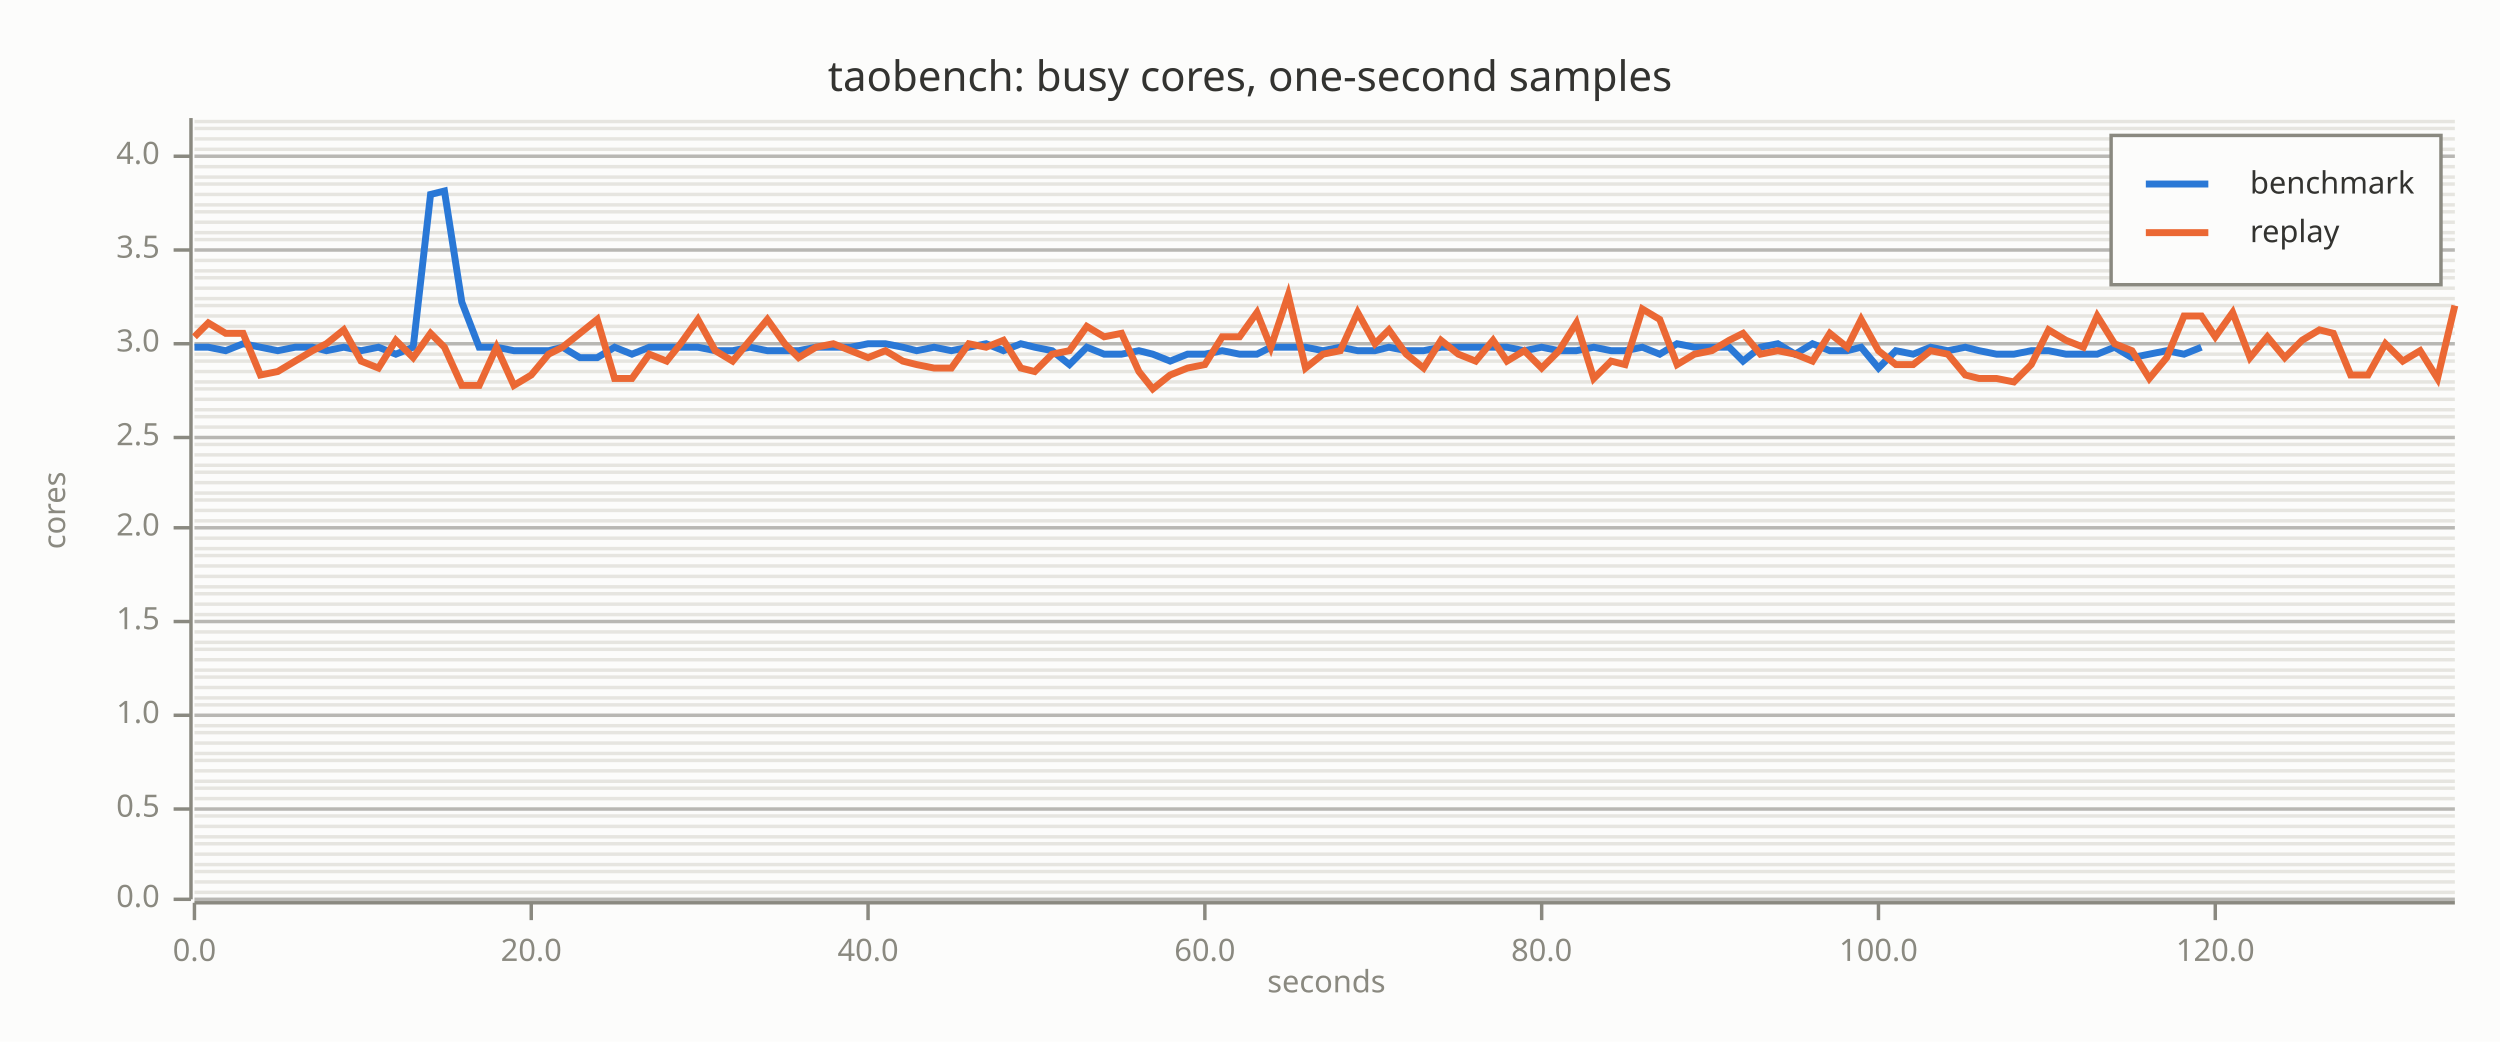
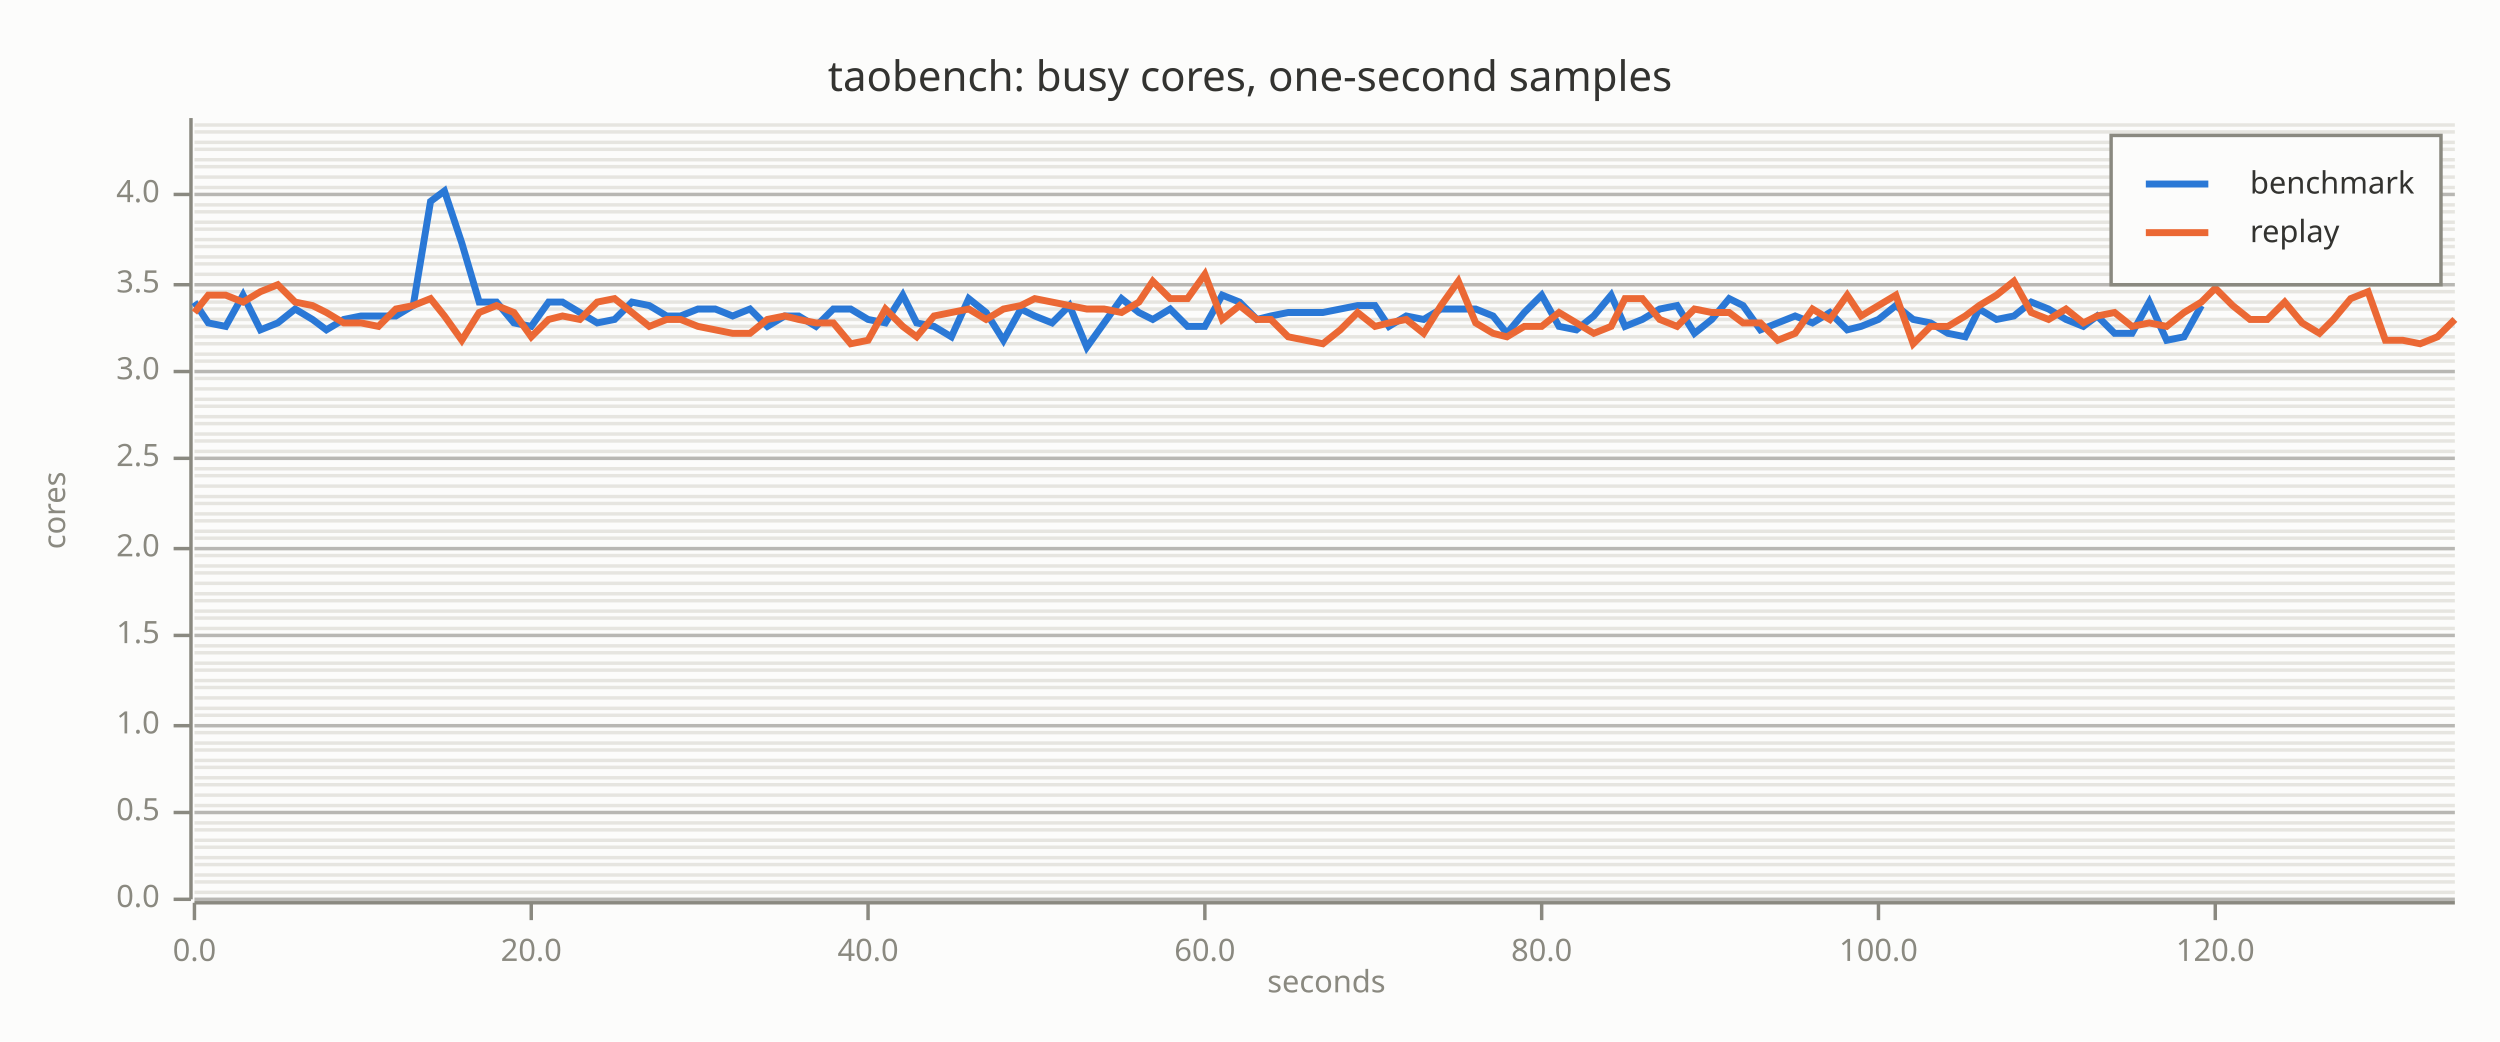
<svg xmlns="http://www.w3.org/2000/svg" width="720" height="300" viewBox="0 0 720 300">
  <rect x="0" y="0" width="720" height="300" opacity="1" fill="#FCFCFB" stroke="none" />
  <text x="360" y="17" dy="0.76em" text-anchor="middle" font-family="sans-serif" font-size="12.097" opacity="1" fill="#333330">
taobench: busy cores, one-second samples
</text>
  <line opacity="1" stroke="#E6E5E0" stroke-width="1" x1="56" y1="259" x2="707" y2="259" />
  <line opacity="1" stroke="#E6E5E0" stroke-width="1" x1="56" y1="257" x2="707" y2="257" />
  <line opacity="1" stroke="#E6E5E0" stroke-width="1" x1="56" y1="254" x2="707" y2="254" />
-   <line opacity="1" stroke="#E6E5E0" stroke-width="1" x1="56" y1="251" x2="707" y2="251" />
+   <line opacity="1" stroke="#E6E5E0" stroke-width="1" x1="56" y1="252" x2="707" y2="252" />
  <line opacity="1" stroke="#E6E5E0" stroke-width="1" x1="56" y1="249" x2="707" y2="249" />
-   <line opacity="1" stroke="#E6E5E0" stroke-width="1" x1="56" y1="246" x2="707" y2="246" />
-   <line opacity="1" stroke="#E6E5E0" stroke-width="1" x1="56" y1="243" x2="707" y2="243" />
-   <line opacity="1" stroke="#E6E5E0" stroke-width="1" x1="56" y1="241" x2="707" y2="241" />
-   <line opacity="1" stroke="#E6E5E0" stroke-width="1" x1="56" y1="238" x2="707" y2="238" />
-   <line opacity="1" stroke="#E6E5E0" stroke-width="1" x1="56" y1="235" x2="707" y2="235" />
-   <line opacity="1" stroke="#E6E5E0" stroke-width="1" x1="56" y1="233" x2="707" y2="233" />
-   <line opacity="1" stroke="#E6E5E0" stroke-width="1" x1="56" y1="230" x2="707" y2="230" />
-   <line opacity="1" stroke="#E6E5E0" stroke-width="1" x1="56" y1="227" x2="707" y2="227" />
-   <line opacity="1" stroke="#E6E5E0" stroke-width="1" x1="56" y1="225" x2="707" y2="225" />
-   <line opacity="1" stroke="#E6E5E0" stroke-width="1" x1="56" y1="222" x2="707" y2="222" />
+   <line opacity="1" stroke="#E6E5E0" stroke-width="1" x1="56" y1="247" x2="707" y2="247" />
+   <line opacity="1" stroke="#E6E5E0" stroke-width="1" x1="56" y1="244" x2="707" y2="244" />
+   <line opacity="1" stroke="#E6E5E0" stroke-width="1" x1="56" y1="242" x2="707" y2="242" />
+   <line opacity="1" stroke="#E6E5E0" stroke-width="1" x1="56" y1="239" x2="707" y2="239" />
+   <line opacity="1" stroke="#E6E5E0" stroke-width="1" x1="56" y1="237" x2="707" y2="237" />
+   <line opacity="1" stroke="#E6E5E0" stroke-width="1" x1="56" y1="234" x2="707" y2="234" />
+   <line opacity="1" stroke="#E6E5E0" stroke-width="1" x1="56" y1="232" x2="707" y2="232" />
+   <line opacity="1" stroke="#E6E5E0" stroke-width="1" x1="56" y1="229" x2="707" y2="229" />
+   <line opacity="1" stroke="#E6E5E0" stroke-width="1" x1="56" y1="226" x2="707" y2="226" />
+   <line opacity="1" stroke="#E6E5E0" stroke-width="1" x1="56" y1="224" x2="707" y2="224" />
+   <line opacity="1" stroke="#E6E5E0" stroke-width="1" x1="56" y1="221" x2="707" y2="221" />
  <line opacity="1" stroke="#E6E5E0" stroke-width="1" x1="56" y1="219" x2="707" y2="219" />
-   <line opacity="1" stroke="#E6E5E0" stroke-width="1" x1="56" y1="217" x2="707" y2="217" />
+   <line opacity="1" stroke="#E6E5E0" stroke-width="1" x1="56" y1="216" x2="707" y2="216" />
  <line opacity="1" stroke="#E6E5E0" stroke-width="1" x1="56" y1="214" x2="707" y2="214" />
  <line opacity="1" stroke="#E6E5E0" stroke-width="1" x1="56" y1="211" x2="707" y2="211" />
  <line opacity="1" stroke="#E6E5E0" stroke-width="1" x1="56" y1="209" x2="707" y2="209" />
  <line opacity="1" stroke="#E6E5E0" stroke-width="1" x1="56" y1="206" x2="707" y2="206" />
-   <line opacity="1" stroke="#E6E5E0" stroke-width="1" x1="56" y1="203" x2="707" y2="203" />
+   <line opacity="1" stroke="#E6E5E0" stroke-width="1" x1="56" y1="204" x2="707" y2="204" />
  <line opacity="1" stroke="#E6E5E0" stroke-width="1" x1="56" y1="201" x2="707" y2="201" />
  <line opacity="1" stroke="#E6E5E0" stroke-width="1" x1="56" y1="198" x2="707" y2="198" />
-   <line opacity="1" stroke="#E6E5E0" stroke-width="1" x1="56" y1="195" x2="707" y2="195" />
+   <line opacity="1" stroke="#E6E5E0" stroke-width="1" x1="56" y1="196" x2="707" y2="196" />
  <line opacity="1" stroke="#E6E5E0" stroke-width="1" x1="56" y1="193" x2="707" y2="193" />
-   <line opacity="1" stroke="#E6E5E0" stroke-width="1" x1="56" y1="190" x2="707" y2="190" />
-   <line opacity="1" stroke="#E6E5E0" stroke-width="1" x1="56" y1="187" x2="707" y2="187" />
-   <line opacity="1" stroke="#E6E5E0" stroke-width="1" x1="56" y1="185" x2="707" y2="185" />
-   <line opacity="1" stroke="#E6E5E0" stroke-width="1" x1="56" y1="182" x2="707" y2="182" />
-   <line opacity="1" stroke="#E6E5E0" stroke-width="1" x1="56" y1="179" x2="707" y2="179" />
-   <line opacity="1" stroke="#E6E5E0" stroke-width="1" x1="56" y1="177" x2="707" y2="177" />
-   <line opacity="1" stroke="#E6E5E0" stroke-width="1" x1="56" y1="174" x2="707" y2="174" />
+   <line opacity="1" stroke="#E6E5E0" stroke-width="1" x1="56" y1="191" x2="707" y2="191" />
+   <line opacity="1" stroke="#E6E5E0" stroke-width="1" x1="56" y1="188" x2="707" y2="188" />
+   <line opacity="1" stroke="#E6E5E0" stroke-width="1" x1="56" y1="186" x2="707" y2="186" />
+   <line opacity="1" stroke="#E6E5E0" stroke-width="1" x1="56" y1="183" x2="707" y2="183" />
+   <line opacity="1" stroke="#E6E5E0" stroke-width="1" x1="56" y1="181" x2="707" y2="181" />
+   <line opacity="1" stroke="#E6E5E0" stroke-width="1" x1="56" y1="178" x2="707" y2="178" />
+   <line opacity="1" stroke="#E6E5E0" stroke-width="1" x1="56" y1="176" x2="707" y2="176" />
+   <line opacity="1" stroke="#E6E5E0" stroke-width="1" x1="56" y1="173" x2="707" y2="173" />
  <line opacity="1" stroke="#E6E5E0" stroke-width="1" x1="56" y1="171" x2="707" y2="171" />
-   <line opacity="1" stroke="#E6E5E0" stroke-width="1" x1="56" y1="169" x2="707" y2="169" />
-   <line opacity="1" stroke="#E6E5E0" stroke-width="1" x1="56" y1="166" x2="707" y2="166" />
+   <line opacity="1" stroke="#E6E5E0" stroke-width="1" x1="56" y1="168" x2="707" y2="168" />
+   <line opacity="1" stroke="#E6E5E0" stroke-width="1" x1="56" y1="165" x2="707" y2="165" />
  <line opacity="1" stroke="#E6E5E0" stroke-width="1" x1="56" y1="163" x2="707" y2="163" />
  <line opacity="1" stroke="#E6E5E0" stroke-width="1" x1="56" y1="160" x2="707" y2="160" />
  <line opacity="1" stroke="#E6E5E0" stroke-width="1" x1="56" y1="158" x2="707" y2="158" />
  <line opacity="1" stroke="#E6E5E0" stroke-width="1" x1="56" y1="155" x2="707" y2="155" />
-   <line opacity="1" stroke="#E6E5E0" stroke-width="1" x1="56" y1="152" x2="707" y2="152" />
+   <line opacity="1" stroke="#E6E5E0" stroke-width="1" x1="56" y1="153" x2="707" y2="153" />
  <line opacity="1" stroke="#E6E5E0" stroke-width="1" x1="56" y1="150" x2="707" y2="150" />
-   <line opacity="1" stroke="#E6E5E0" stroke-width="1" x1="56" y1="147" x2="707" y2="147" />
-   <line opacity="1" stroke="#E6E5E0" stroke-width="1" x1="56" y1="144" x2="707" y2="144" />
-   <line opacity="1" stroke="#E6E5E0" stroke-width="1" x1="56" y1="142" x2="707" y2="142" />
-   <line opacity="1" stroke="#E6E5E0" stroke-width="1" x1="56" y1="139" x2="707" y2="139" />
-   <line opacity="1" stroke="#E6E5E0" stroke-width="1" x1="56" y1="136" x2="707" y2="136" />
-   <line opacity="1" stroke="#E6E5E0" stroke-width="1" x1="56" y1="134" x2="707" y2="134" />
-   <line opacity="1" stroke="#E6E5E0" stroke-width="1" x1="56" y1="131" x2="707" y2="131" />
-   <line opacity="1" stroke="#E6E5E0" stroke-width="1" x1="56" y1="128" x2="707" y2="128" />
-   <line opacity="1" stroke="#E6E5E0" stroke-width="1" x1="56" y1="126" x2="707" y2="126" />
-   <line opacity="1" stroke="#E6E5E0" stroke-width="1" x1="56" y1="123" x2="707" y2="123" />
+   <line opacity="1" stroke="#E6E5E0" stroke-width="1" x1="56" y1="148" x2="707" y2="148" />
+   <line opacity="1" stroke="#E6E5E0" stroke-width="1" x1="56" y1="145" x2="707" y2="145" />
+   <line opacity="1" stroke="#E6E5E0" stroke-width="1" x1="56" y1="143" x2="707" y2="143" />
+   <line opacity="1" stroke="#E6E5E0" stroke-width="1" x1="56" y1="140" x2="707" y2="140" />
+   <line opacity="1" stroke="#E6E5E0" stroke-width="1" x1="56" y1="137" x2="707" y2="137" />
+   <line opacity="1" stroke="#E6E5E0" stroke-width="1" x1="56" y1="135" x2="707" y2="135" />
+   <line opacity="1" stroke="#E6E5E0" stroke-width="1" x1="56" y1="132" x2="707" y2="132" />
+   <line opacity="1" stroke="#E6E5E0" stroke-width="1" x1="56" y1="130" x2="707" y2="130" />
+   <line opacity="1" stroke="#E6E5E0" stroke-width="1" x1="56" y1="127" x2="707" y2="127" />
+   <line opacity="1" stroke="#E6E5E0" stroke-width="1" x1="56" y1="125" x2="707" y2="125" />
+   <line opacity="1" stroke="#E6E5E0" stroke-width="1" x1="56" y1="122" x2="707" y2="122" />
  <line opacity="1" stroke="#E6E5E0" stroke-width="1" x1="56" y1="120" x2="707" y2="120" />
-   <line opacity="1" stroke="#E6E5E0" stroke-width="1" x1="56" y1="118" x2="707" y2="118" />
+   <line opacity="1" stroke="#E6E5E0" stroke-width="1" x1="56" y1="117" x2="707" y2="117" />
  <line opacity="1" stroke="#E6E5E0" stroke-width="1" x1="56" y1="115" x2="707" y2="115" />
  <line opacity="1" stroke="#E6E5E0" stroke-width="1" x1="56" y1="112" x2="707" y2="112" />
-   <line opacity="1" stroke="#E6E5E0" stroke-width="1" x1="56" y1="110" x2="707" y2="110" />
+   <line opacity="1" stroke="#E6E5E0" stroke-width="1" x1="56" y1="109" x2="707" y2="109" />
  <line opacity="1" stroke="#E6E5E0" stroke-width="1" x1="56" y1="107" x2="707" y2="107" />
  <line opacity="1" stroke="#E6E5E0" stroke-width="1" x1="56" y1="104" x2="707" y2="104" />
  <line opacity="1" stroke="#E6E5E0" stroke-width="1" x1="56" y1="102" x2="707" y2="102" />
  <line opacity="1" stroke="#E6E5E0" stroke-width="1" x1="56" y1="99" x2="707" y2="99" />
-   <line opacity="1" stroke="#E6E5E0" stroke-width="1" x1="56" y1="96" x2="707" y2="96" />
+   <line opacity="1" stroke="#E6E5E0" stroke-width="1" x1="56" y1="97" x2="707" y2="97" />
  <line opacity="1" stroke="#E6E5E0" stroke-width="1" x1="56" y1="94" x2="707" y2="94" />
-   <line opacity="1" stroke="#E6E5E0" stroke-width="1" x1="56" y1="91" x2="707" y2="91" />
-   <line opacity="1" stroke="#E6E5E0" stroke-width="1" x1="56" y1="88" x2="707" y2="88" />
-   <line opacity="1" stroke="#E6E5E0" stroke-width="1" x1="56" y1="86" x2="707" y2="86" />
-   <line opacity="1" stroke="#E6E5E0" stroke-width="1" x1="56" y1="83" x2="707" y2="83" />
-   <line opacity="1" stroke="#E6E5E0" stroke-width="1" x1="56" y1="80" x2="707" y2="80" />
-   <line opacity="1" stroke="#E6E5E0" stroke-width="1" x1="56" y1="78" x2="707" y2="78" />
-   <line opacity="1" stroke="#E6E5E0" stroke-width="1" x1="56" y1="75" x2="707" y2="75" />
-   <line opacity="1" stroke="#E6E5E0" stroke-width="1" x1="56" y1="72" x2="707" y2="72" />
+   <line opacity="1" stroke="#E6E5E0" stroke-width="1" x1="56" y1="92" x2="707" y2="92" />
+   <line opacity="1" stroke="#E6E5E0" stroke-width="1" x1="56" y1="89" x2="707" y2="89" />
+   <line opacity="1" stroke="#E6E5E0" stroke-width="1" x1="56" y1="87" x2="707" y2="87" />
+   <line opacity="1" stroke="#E6E5E0" stroke-width="1" x1="56" y1="84" x2="707" y2="84" />
+   <line opacity="1" stroke="#E6E5E0" stroke-width="1" x1="56" y1="82" x2="707" y2="82" />
+   <line opacity="1" stroke="#E6E5E0" stroke-width="1" x1="56" y1="79" x2="707" y2="79" />
+   <line opacity="1" stroke="#E6E5E0" stroke-width="1" x1="56" y1="76" x2="707" y2="76" />
+   <line opacity="1" stroke="#E6E5E0" stroke-width="1" x1="56" y1="74" x2="707" y2="74" />
+   <line opacity="1" stroke="#E6E5E0" stroke-width="1" x1="56" y1="71" x2="707" y2="71" />
  <line opacity="1" stroke="#E6E5E0" stroke-width="1" x1="56" y1="69" x2="707" y2="69" />
-   <line opacity="1" stroke="#E6E5E0" stroke-width="1" x1="56" y1="67" x2="707" y2="67" />
+   <line opacity="1" stroke="#E6E5E0" stroke-width="1" x1="56" y1="66" x2="707" y2="66" />
  <line opacity="1" stroke="#E6E5E0" stroke-width="1" x1="56" y1="64" x2="707" y2="64" />
  <line opacity="1" stroke="#E6E5E0" stroke-width="1" x1="56" y1="61" x2="707" y2="61" />
  <line opacity="1" stroke="#E6E5E0" stroke-width="1" x1="56" y1="59" x2="707" y2="59" />
  <line opacity="1" stroke="#E6E5E0" stroke-width="1" x1="56" y1="56" x2="707" y2="56" />
-   <line opacity="1" stroke="#E6E5E0" stroke-width="1" x1="56" y1="53" x2="707" y2="53" />
+   <line opacity="1" stroke="#E6E5E0" stroke-width="1" x1="56" y1="54" x2="707" y2="54" />
  <line opacity="1" stroke="#E6E5E0" stroke-width="1" x1="56" y1="51" x2="707" y2="51" />
  <line opacity="1" stroke="#E6E5E0" stroke-width="1" x1="56" y1="48" x2="707" y2="48" />
-   <line opacity="1" stroke="#E6E5E0" stroke-width="1" x1="56" y1="45" x2="707" y2="45" />
+   <line opacity="1" stroke="#E6E5E0" stroke-width="1" x1="56" y1="46" x2="707" y2="46" />
  <line opacity="1" stroke="#E6E5E0" stroke-width="1" x1="56" y1="43" x2="707" y2="43" />
-   <line opacity="1" stroke="#E6E5E0" stroke-width="1" x1="56" y1="40" x2="707" y2="40" />
-   <line opacity="1" stroke="#E6E5E0" stroke-width="1" x1="56" y1="37" x2="707" y2="37" />
-   <line opacity="1" stroke="#E6E5E0" stroke-width="1" x1="56" y1="35" x2="707" y2="35" />
+   <line opacity="1" stroke="#E6E5E0" stroke-width="1" x1="56" y1="41" x2="707" y2="41" />
+   <line opacity="1" stroke="#E6E5E0" stroke-width="1" x1="56" y1="38" x2="707" y2="38" />
+   <line opacity="1" stroke="#E6E5E0" stroke-width="1" x1="56" y1="36" x2="707" y2="36" />
  <text x="12" y="147" dy="0.76em" text-anchor="middle" font-family="sans-serif" font-size="8.871" opacity="1" fill="#8A8980" transform="rotate(270, 12, 147)">
cores
</text>
  <text x="382" y="288" dy="-0.5ex" text-anchor="middle" font-family="sans-serif" font-size="8.871" opacity="1" fill="#8A8980">
seconds
</text>
  <line opacity="0.2" stroke="#000000" stroke-width="1" x1="56" y1="259" x2="707" y2="259" />
-   <line opacity="0.2" stroke="#000000" stroke-width="1" x1="56" y1="233" x2="707" y2="233" />
-   <line opacity="0.2" stroke="#000000" stroke-width="1" x1="56" y1="206" x2="707" y2="206" />
-   <line opacity="0.2" stroke="#000000" stroke-width="1" x1="56" y1="179" x2="707" y2="179" />
-   <line opacity="0.2" stroke="#000000" stroke-width="1" x1="56" y1="152" x2="707" y2="152" />
-   <line opacity="0.2" stroke="#000000" stroke-width="1" x1="56" y1="126" x2="707" y2="126" />
-   <line opacity="0.2" stroke="#000000" stroke-width="1" x1="56" y1="99" x2="707" y2="99" />
-   <line opacity="0.2" stroke="#000000" stroke-width="1" x1="56" y1="72" x2="707" y2="72" />
-   <line opacity="0.2" stroke="#000000" stroke-width="1" x1="56" y1="45" x2="707" y2="45" />
+   <line opacity="0.2" stroke="#000000" stroke-width="1" x1="56" y1="234" x2="707" y2="234" />
+   <line opacity="0.2" stroke="#000000" stroke-width="1" x1="56" y1="209" x2="707" y2="209" />
+   <line opacity="0.2" stroke="#000000" stroke-width="1" x1="56" y1="183" x2="707" y2="183" />
+   <line opacity="0.2" stroke="#000000" stroke-width="1" x1="56" y1="158" x2="707" y2="158" />
+   <line opacity="0.2" stroke="#000000" stroke-width="1" x1="56" y1="132" x2="707" y2="132" />
+   <line opacity="0.2" stroke="#000000" stroke-width="1" x1="56" y1="107" x2="707" y2="107" />
+   <line opacity="0.2" stroke="#000000" stroke-width="1" x1="56" y1="82" x2="707" y2="82" />
+   <line opacity="0.2" stroke="#000000" stroke-width="1" x1="56" y1="56" x2="707" y2="56" />
  <polyline fill="none" opacity="1" stroke="#8A8980" stroke-width="1" points="55,34 55,259 " />
  <text x="46" y="259" dy="0.5ex" text-anchor="end" font-family="sans-serif" font-size="8.871" opacity="1" fill="#8A8980">
0.0
</text>
  <polyline fill="none" opacity="1" stroke="#8A8980" stroke-width="1" points="50,259 55,259 " />
-   <text x="46" y="233" dy="0.5ex" text-anchor="end" font-family="sans-serif" font-size="8.871" opacity="1" fill="#8A8980">
+   <text x="46" y="234" dy="0.5ex" text-anchor="end" font-family="sans-serif" font-size="8.871" opacity="1" fill="#8A8980">
0.5
</text>
-   <polyline fill="none" opacity="1" stroke="#8A8980" stroke-width="1" points="50,233 55,233 " />
-   <text x="46" y="206" dy="0.5ex" text-anchor="end" font-family="sans-serif" font-size="8.871" opacity="1" fill="#8A8980">
+   <polyline fill="none" opacity="1" stroke="#8A8980" stroke-width="1" points="50,234 55,234 " />
+   <text x="46" y="209" dy="0.5ex" text-anchor="end" font-family="sans-serif" font-size="8.871" opacity="1" fill="#8A8980">
1.0
</text>
-   <polyline fill="none" opacity="1" stroke="#8A8980" stroke-width="1" points="50,206 55,206 " />
-   <text x="46" y="179" dy="0.5ex" text-anchor="end" font-family="sans-serif" font-size="8.871" opacity="1" fill="#8A8980">
+   <polyline fill="none" opacity="1" stroke="#8A8980" stroke-width="1" points="50,209 55,209 " />
+   <text x="46" y="183" dy="0.5ex" text-anchor="end" font-family="sans-serif" font-size="8.871" opacity="1" fill="#8A8980">
1.5
</text>
-   <polyline fill="none" opacity="1" stroke="#8A8980" stroke-width="1" points="50,179 55,179 " />
-   <text x="46" y="152" dy="0.5ex" text-anchor="end" font-family="sans-serif" font-size="8.871" opacity="1" fill="#8A8980">
+   <polyline fill="none" opacity="1" stroke="#8A8980" stroke-width="1" points="50,183 55,183 " />
+   <text x="46" y="158" dy="0.5ex" text-anchor="end" font-family="sans-serif" font-size="8.871" opacity="1" fill="#8A8980">
2.0
</text>
-   <polyline fill="none" opacity="1" stroke="#8A8980" stroke-width="1" points="50,152 55,152 " />
-   <text x="46" y="126" dy="0.5ex" text-anchor="end" font-family="sans-serif" font-size="8.871" opacity="1" fill="#8A8980">
+   <polyline fill="none" opacity="1" stroke="#8A8980" stroke-width="1" points="50,158 55,158 " />
+   <text x="46" y="132" dy="0.5ex" text-anchor="end" font-family="sans-serif" font-size="8.871" opacity="1" fill="#8A8980">
2.5
</text>
-   <polyline fill="none" opacity="1" stroke="#8A8980" stroke-width="1" points="50,126 55,126 " />
-   <text x="46" y="99" dy="0.5ex" text-anchor="end" font-family="sans-serif" font-size="8.871" opacity="1" fill="#8A8980">
+   <polyline fill="none" opacity="1" stroke="#8A8980" stroke-width="1" points="50,132 55,132 " />
+   <text x="46" y="107" dy="0.5ex" text-anchor="end" font-family="sans-serif" font-size="8.871" opacity="1" fill="#8A8980">
3.0
</text>
-   <polyline fill="none" opacity="1" stroke="#8A8980" stroke-width="1" points="50,99 55,99 " />
-   <text x="46" y="72" dy="0.5ex" text-anchor="end" font-family="sans-serif" font-size="8.871" opacity="1" fill="#8A8980">
+   <polyline fill="none" opacity="1" stroke="#8A8980" stroke-width="1" points="50,107 55,107 " />
+   <text x="46" y="82" dy="0.5ex" text-anchor="end" font-family="sans-serif" font-size="8.871" opacity="1" fill="#8A8980">
3.5
</text>
-   <polyline fill="none" opacity="1" stroke="#8A8980" stroke-width="1" points="50,72 55,72 " />
-   <text x="46" y="45" dy="0.5ex" text-anchor="end" font-family="sans-serif" font-size="8.871" opacity="1" fill="#8A8980">
+   <polyline fill="none" opacity="1" stroke="#8A8980" stroke-width="1" points="50,82 55,82 " />
+   <text x="46" y="56" dy="0.5ex" text-anchor="end" font-family="sans-serif" font-size="8.871" opacity="1" fill="#8A8980">
4.0
</text>
-   <polyline fill="none" opacity="1" stroke="#8A8980" stroke-width="1" points="50,45 55,45 " />
+   <polyline fill="none" opacity="1" stroke="#8A8980" stroke-width="1" points="50,56 55,56 " />
  <polyline fill="none" opacity="1" stroke="#8A8980" stroke-width="1" points="56,260 707,260 " />
  <text x="56" y="270" dy="0.76em" text-anchor="middle" font-family="sans-serif" font-size="8.871" opacity="1" fill="#8A8980">
0.0
</text>
  <polyline fill="none" opacity="1" stroke="#8A8980" stroke-width="1" points="56,260 56,265 " />
  <text x="153" y="270" dy="0.76em" text-anchor="middle" font-family="sans-serif" font-size="8.871" opacity="1" fill="#8A8980">
20.0
</text>
  <polyline fill="none" opacity="1" stroke="#8A8980" stroke-width="1" points="153,260 153,265 " />
  <text x="250" y="270" dy="0.76em" text-anchor="middle" font-family="sans-serif" font-size="8.871" opacity="1" fill="#8A8980">
40.0
</text>
  <polyline fill="none" opacity="1" stroke="#8A8980" stroke-width="1" points="250,260 250,265 " />
  <text x="347" y="270" dy="0.76em" text-anchor="middle" font-family="sans-serif" font-size="8.871" opacity="1" fill="#8A8980">
60.0
</text>
  <polyline fill="none" opacity="1" stroke="#8A8980" stroke-width="1" points="347,260 347,265 " />
  <text x="444" y="270" dy="0.76em" text-anchor="middle" font-family="sans-serif" font-size="8.871" opacity="1" fill="#8A8980">
80.0
</text>
  <polyline fill="none" opacity="1" stroke="#8A8980" stroke-width="1" points="444,260 444,265 " />
  <text x="541" y="270" dy="0.76em" text-anchor="middle" font-family="sans-serif" font-size="8.871" opacity="1" fill="#8A8980">
100.0
</text>
  <polyline fill="none" opacity="1" stroke="#8A8980" stroke-width="1" points="541,260 541,265 " />
  <text x="638" y="270" dy="0.76em" text-anchor="middle" font-family="sans-serif" font-size="8.871" opacity="1" fill="#8A8980">
120.0
</text>
  <polyline fill="none" opacity="1" stroke="#8A8980" stroke-width="1" points="638,260 638,265 " />
-   <polyline fill="none" opacity="1" stroke="#2A78D6" stroke-width="2" points="56,100 60,100 65,101 70,99 75,100 80,101 85,100 90,100 94,101 99,100 104,101 109,100 114,102 119,100 124,56 128,55 133,87 138,100 143,100 148,101 153,101 158,101 162,100 167,103 172,103 177,100 182,102 187,100 192,100 196,100 201,100 206,101 211,101 216,100 221,101 226,101 230,101 235,100 240,100 245,100 250,99 255,99 260,100 264,101 269,100 274,101 279,100 284,99 289,101 294,99 298,100 303,101 308,105 313,100 318,102 323,102 328,101 332,102 337,104 342,102 347,102 352,101 357,102 362,102 366,100 371,100 376,100 381,101 386,100 391,101 396,101 400,100 405,101 410,101 415,100 420,100 425,100 430,100 434,100 439,101 444,100 449,101 454,101 459,100 464,101 468,101 473,100 478,102 483,99 488,100 493,100 498,100 502,104 507,100 512,99 517,102 522,99 527,101 532,101 536,100 541,106 546,101 551,102 556,100 561,101 566,100 570,101 575,102 580,102 585,101 590,101 595,102 600,102 604,102 609,100 614,103 619,102 624,101 629,102 634,100 " />
-   <polyline fill="none" opacity="1" stroke="#EB6834" stroke-width="2" points="56,97 60,93 65,96 70,96 75,108 80,107 85,104 90,101 94,99 99,95 104,104 109,106 114,98 119,103 124,96 128,100 133,111 138,111 143,100 148,111 153,108 158,102 162,100 167,96 172,92 177,109 182,109 187,102 192,104 196,99 201,92 206,101 211,104 216,98 221,92 226,99 230,103 235,100 240,99 245,101 250,103 255,101 260,104 264,105 269,106 274,106 279,99 284,100 289,98 294,106 298,107 303,102 308,101 313,94 318,97 323,96 328,107 332,112 337,108 342,106 347,105 352,97 357,97 362,90 366,100 371,85 376,106 381,102 386,101 391,90 396,99 400,95 405,102 410,106 415,98 420,102 425,104 430,98 434,104 439,101 444,106 449,101 454,93 459,109 464,104 468,105 473,89 478,92 483,105 488,102 493,101 498,98 502,96 507,102 512,101 517,102 522,104 527,96 532,100 536,92 541,101 546,105 551,105 556,101 561,102 566,108 570,109 575,109 580,110 585,105 590,95 595,98 600,100 604,91 609,99 614,101 619,109 624,103 629,91 634,91 638,97 643,90 648,103 653,97 658,103 663,98 668,95 672,96 677,108 682,108 687,99 692,104 697,101 702,109 707,88 " />
+   <polyline fill="none" opacity="1" stroke="#2A78D6" stroke-width="2" points="56,87 60,93 65,94 70,85 75,95 80,93 85,89 90,92 94,95 99,92 104,91 109,91 114,91 119,88 124,58 128,55 133,70 138,87 143,87 148,93 153,94 158,87 162,87 167,90 172,93 177,92 182,87 187,88 192,91 196,91 201,89 206,89 211,91 216,89 221,94 226,91 230,91 235,94 240,89 245,89 250,92 255,93 260,85 264,93 269,94 274,97 279,86 284,90 289,98 294,89 298,91 303,93 308,88 313,100 318,93 323,86 328,90 332,92 337,89 342,94 347,94 352,85 357,87 362,92 366,91 371,90 376,90 381,90 386,89 391,88 396,88 400,94 405,91 410,92 415,89 420,89 425,89 430,91 434,96 439,90 444,85 449,94 454,95 459,91 464,85 468,94 473,92 478,89 483,88 488,96 493,92 498,86 502,88 507,95 512,93 517,91 522,93 527,90 532,95 536,94 541,92 546,88 551,92 556,93 561,96 566,97 570,89 575,92 580,91 585,87 590,89 595,92 600,94 604,91 609,96 614,96 619,87 624,98 629,97 634,88 " />
+   <polyline fill="none" opacity="1" stroke="#EB6834" stroke-width="2" points="56,90 60,85 65,85 70,87 75,84 80,82 85,87 90,88 94,90 99,93 104,93 109,94 114,89 119,88 124,86 128,91 133,98 138,90 143,88 148,90 153,97 158,92 162,91 167,92 172,87 177,86 182,90 187,94 192,92 196,92 201,94 206,95 211,96 216,96 221,92 226,91 230,92 235,93 240,93 245,99 250,98 255,89 260,94 264,97 269,91 274,90 279,89 284,92 289,89 294,88 298,86 303,87 308,88 313,89 318,89 323,90 328,87 332,81 337,86 342,86 347,79 352,92 357,88 362,92 366,92 371,97 376,98 381,99 386,95 391,90 396,94 400,93 405,92 410,96 415,88 420,81 425,93 430,96 434,97 439,94 444,94 449,90 454,93 459,96 464,94 468,86 473,86 478,92 483,94 488,89 493,90 498,90 502,93 507,93 512,98 517,96 522,89 527,92 532,85 536,91 541,88 546,85 551,99 556,94 561,94 566,91 570,88 575,85 580,81 585,90 590,92 595,89 600,93 604,91 609,90 614,94 619,93 624,94 629,90 634,87 638,83 643,88 648,92 653,92 658,87 663,93 668,96 672,92 677,86 682,84 687,98 692,98 697,99 702,97 707,92 " />
  <rect x="608" y="39" width="95" height="43" opacity="1" fill="#FCFCFB" stroke="none" />
  <rect x="608" y="39" width="95" height="43" opacity="1" fill="none" stroke="#8A8980" />
  <text x="648" y="49" dy="0.76em" text-anchor="start" font-family="sans-serif" font-size="8.871" opacity="1" fill="#333330">
benchmark
</text>
  <text x="648" y="63" dy="0.76em" text-anchor="start" font-family="sans-serif" font-size="8.871" opacity="1" fill="#333330">
replay
</text>
  <polyline fill="none" opacity="1" stroke="#2A78D6" stroke-width="2" points="618,53 636,53 " />
  <polyline fill="none" opacity="1" stroke="#EB6834" stroke-width="2" points="618,67 636,67 " />
</svg>
